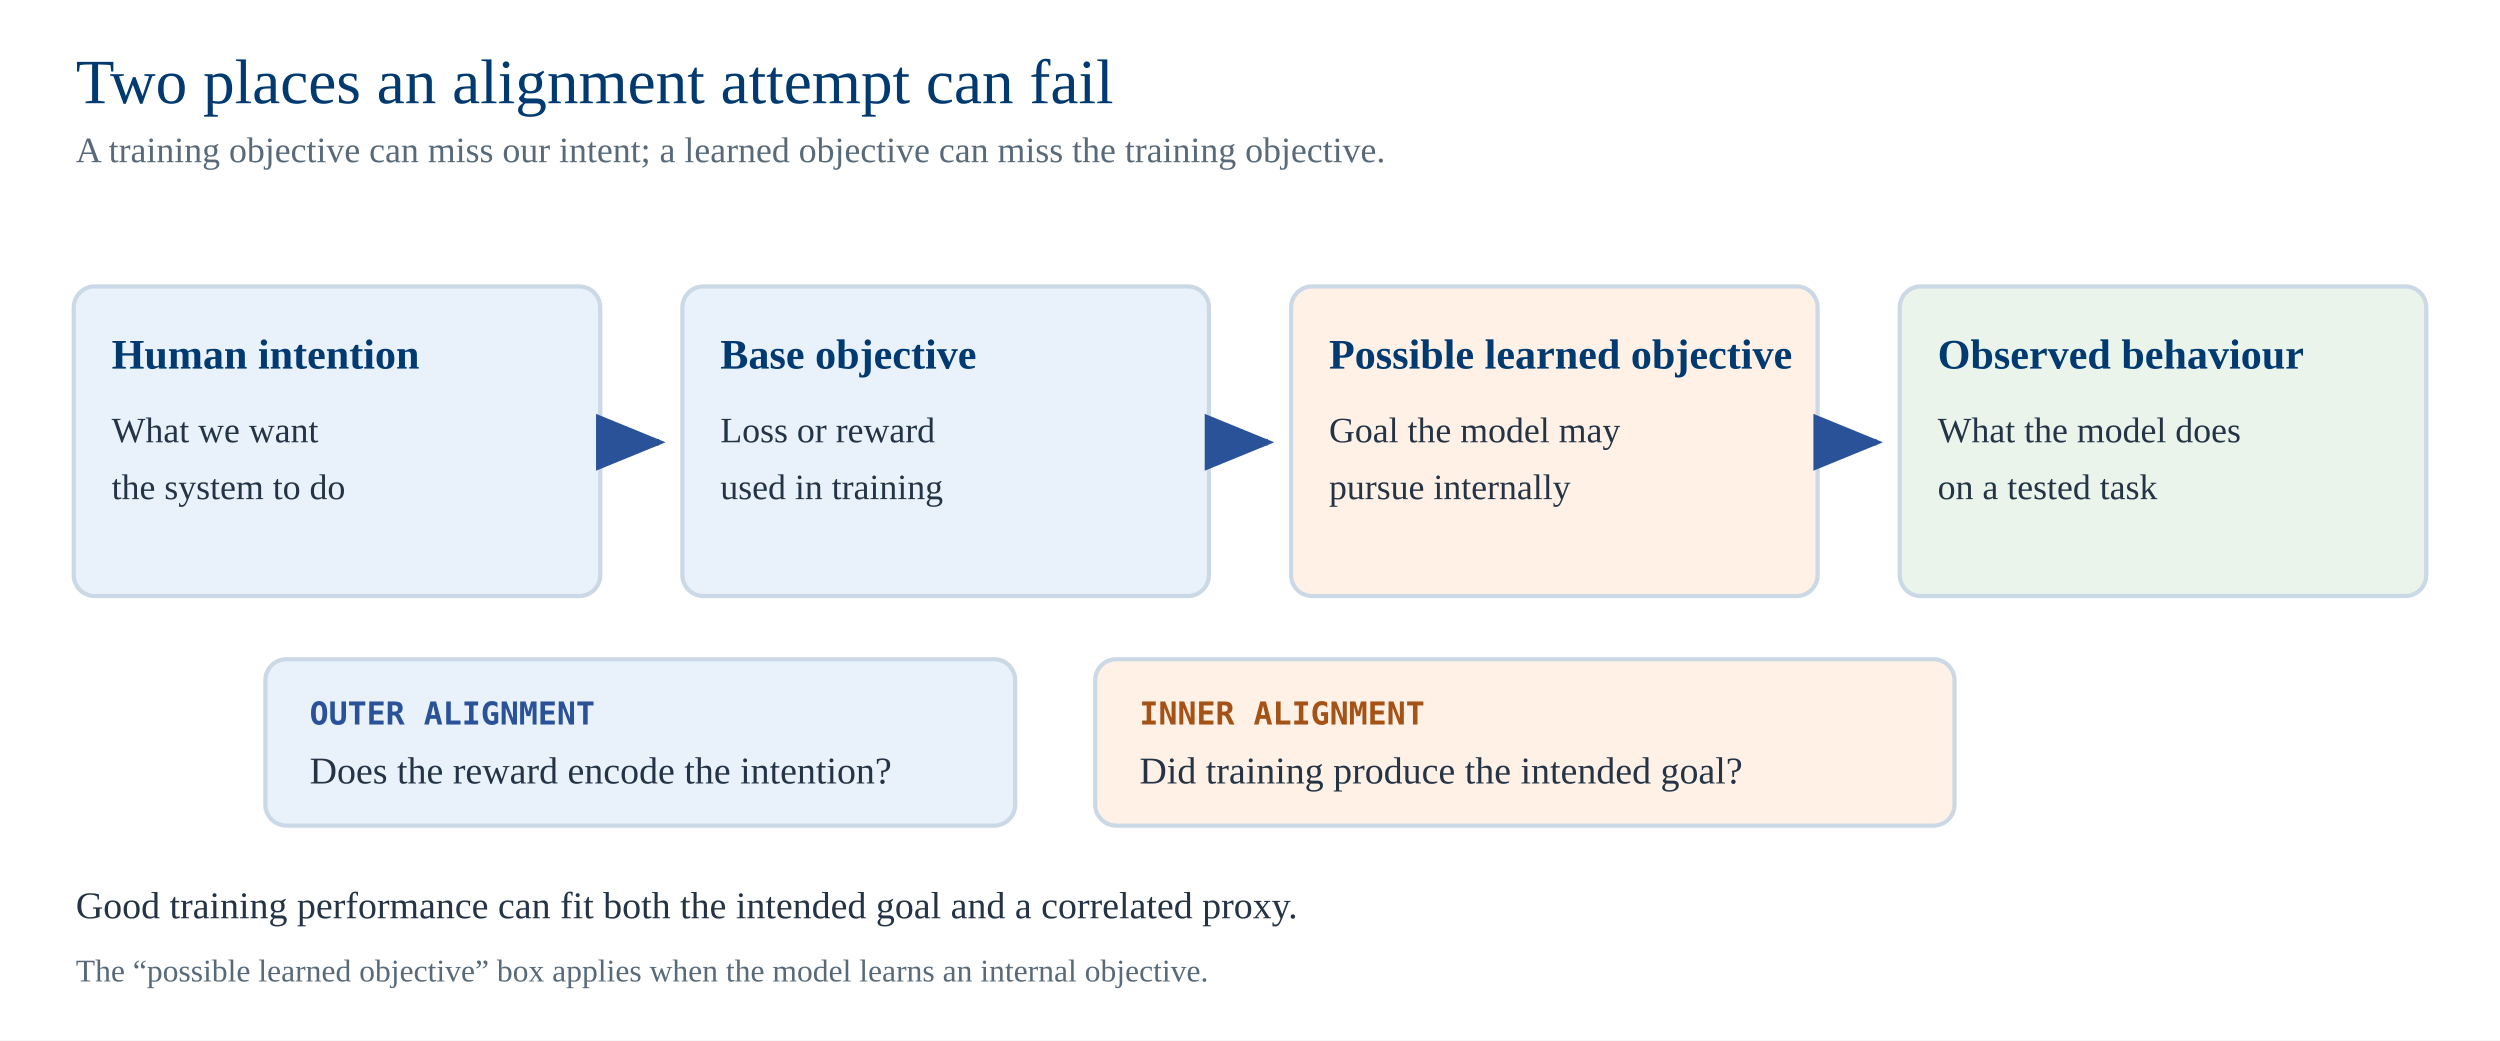
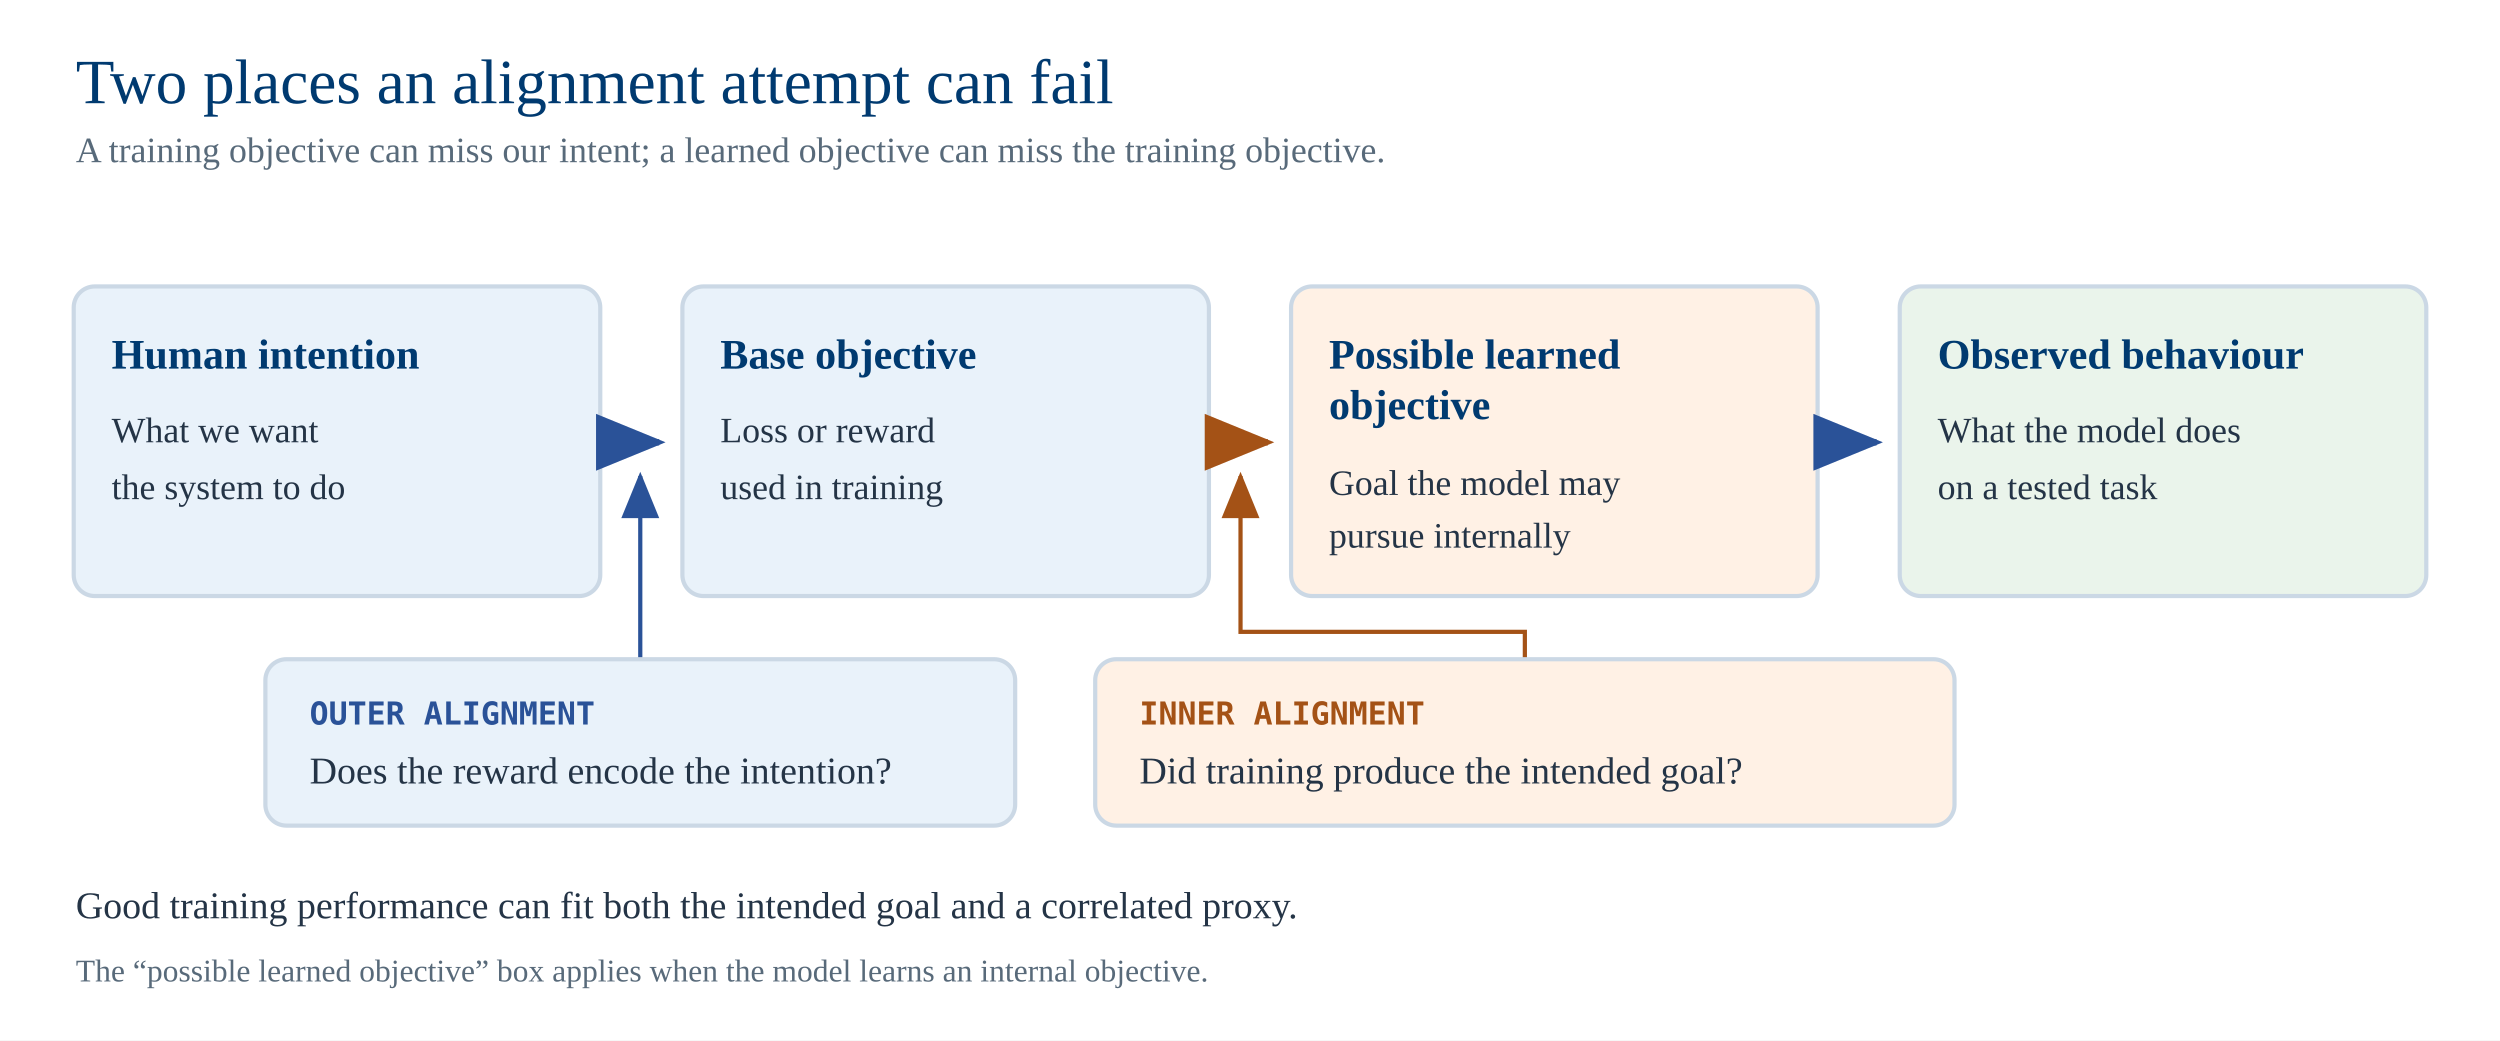
<svg xmlns="http://www.w3.org/2000/svg" width="1187" height="494" viewBox="0 0 1187 494" role="img" aria-labelledby="title desc">
  <defs>
    <marker id="arrow-blue" markerWidth="12" markerHeight="9" refX="10" refY="4.5" orient="auto">
      <path d="M0 0 L11 4.5 L0 9 Z" fill="#2a5298" />
    </marker>
    <marker id="arrow-orange" markerWidth="12" markerHeight="9" refX="10" refY="4.5" orient="auto">
      <path d="M0 0 L11 4.5 L0 9 Z" fill="#a45216" />
    </marker>
  </defs>
  <rect width="1187" height="494" fill="white" />
  <text x="36" y="49" fill="#003A70" font-family="Source Serif 4, Georgia, serif" font-size="30" font-weight="400" text-anchor="start">Two places an alignment attempt can fail</text>
  <text x="36" y="77" fill="#586a7a" font-family="Source Serif 4, Georgia, serif" font-size="17" font-weight="400" text-anchor="start">A training objective can miss our intent; a learned objective can miss the training objective.</text>
  <rect x="35" y="136" width="250" height="147" rx="10" fill="#e9f2fa" stroke="#cbd8e5" stroke-width="2" />
  <text x="53" y="175" fill="#003A70" font-family="Source Serif 4, Georgia, serif" font-size="20" font-weight="700" text-anchor="start">Human intention</text>
  <text x="53" y="210" fill="#243446" font-family="Source Serif 4, Georgia, serif" font-size="17" font-weight="400" text-anchor="start">What we want</text>
  <text x="53" y="237" fill="#243446" font-family="Source Serif 4, Georgia, serif" font-size="17" font-weight="400" text-anchor="start">the system to do</text>
  <rect x="324" y="136" width="250" height="147" rx="10" fill="#e9f2fa" stroke="#cbd8e5" stroke-width="2" />
  <text x="342" y="175" fill="#003A70" font-family="Source Serif 4, Georgia, serif" font-size="20" font-weight="700" text-anchor="start">Base objective</text>
  <text x="342" y="210" fill="#243446" font-family="Source Serif 4, Georgia, serif" font-size="17" font-weight="400" text-anchor="start">Loss or reward</text>
  <text x="342" y="237" fill="#243446" font-family="Source Serif 4, Georgia, serif" font-size="17" font-weight="400" text-anchor="start">used in training</text>
  <rect x="613" y="136" width="250" height="147" rx="10" fill="#fff1e5" stroke="#cbd8e5" stroke-width="2" />
-   <text x="631" y="175" fill="#003A70" font-family="Source Serif 4, Georgia, serif" font-size="20" font-weight="700" text-anchor="start">Possible learned objective</text>
-   <text x="631" y="210" fill="#243446" font-family="Source Serif 4, Georgia, serif" font-size="17" font-weight="400" text-anchor="start">Goal the model may</text>
-   <text x="631" y="237" fill="#243446" font-family="Source Serif 4, Georgia, serif" font-size="17" font-weight="400" text-anchor="start">pursue internally</text>
+   <text x="631" y="175" fill="#003A70" font-family="Source Serif 4, Georgia, serif" font-size="20" font-weight="700" text-anchor="start">Possible learned</text>
+   <text x="631" y="199" fill="#003A70" font-family="Source Serif 4, Georgia, serif" font-size="20" font-weight="700">objective</text>
+   <text x="631" y="235" fill="#243446" font-family="Source Serif 4, Georgia, serif" font-size="17" font-weight="400" text-anchor="start">Goal the model may</text>
+   <text x="631" y="260" fill="#243446" font-family="Source Serif 4, Georgia, serif" font-size="17" font-weight="400" text-anchor="start">pursue internally</text>
  <rect x="902" y="136" width="250" height="147" rx="10" fill="#eaf4eb" stroke="#cbd8e5" stroke-width="2" />
  <text x="920" y="175" fill="#003A70" font-family="Source Serif 4, Georgia, serif" font-size="20" font-weight="700" text-anchor="start">Observed behaviour</text>
  <text x="920" y="210" fill="#243446" font-family="Source Serif 4, Georgia, serif" font-size="17" font-weight="400" text-anchor="start">What the model does</text>
  <text x="920" y="237" fill="#243446" font-family="Source Serif 4, Georgia, serif" font-size="17" font-weight="400" text-anchor="start">on a tested task</text>
  <line x1="286" y1="210" x2="313" y2="210" stroke="#2a5298" stroke-width="3" marker-end="url(#arrow-blue)" />
-   <line x1="575" y1="210" x2="602" y2="210" stroke="#2a5298" stroke-width="3" marker-end="url(#arrow-blue)" />
+   <line x1="575" y1="210" x2="602" y2="210" stroke="#a45216" stroke-width="3" marker-end="url(#arrow-orange)" />
  <line x1="864" y1="210" x2="891" y2="210" stroke="#2a5298" stroke-width="3" marker-end="url(#arrow-blue)" />
+   <path d="M304 313 V226" fill="none" stroke="#2a5298" stroke-width="2" marker-end="url(#arrow-blue)" />
+   <path d="M724 313 V300 H589 V226" fill="none" stroke="#a45216" stroke-width="2" marker-end="url(#arrow-orange)" />
  <rect x="126" y="313" width="356" height="79" rx="10" fill="#e9f2fa" stroke="#cbd8e5" stroke-width="2" />
  <text x="147" y="344" fill="#2a5298" font-family="IBM Plex Mono, ui-monospace, monospace" font-size="15" font-weight="700" text-anchor="start">OUTER ALIGNMENT</text>
  <text x="147" y="372" fill="#243446" font-family="Source Serif 4, Georgia, serif" font-size="18" font-weight="400" text-anchor="start">Does the reward encode the intention?</text>
  <rect x="520" y="313" width="408" height="79" rx="10" fill="#fff1e5" stroke="#cbd8e5" stroke-width="2" />
  <text x="541" y="344" fill="#a45216" font-family="IBM Plex Mono, ui-monospace, monospace" font-size="15" font-weight="700" text-anchor="start">INNER ALIGNMENT</text>
  <text x="541" y="372" fill="#243446" font-family="Source Serif 4, Georgia, serif" font-size="18" font-weight="400" text-anchor="start">Did training produce the intended goal?</text>
  <text x="36" y="436" fill="#243446" font-family="Source Serif 4, Georgia, serif" font-size="18" font-weight="400" text-anchor="start">Good training performance can fit both the intended goal and a correlated proxy.</text>
  <text x="36" y="466" fill="#586a7a" font-family="Source Serif 4, Georgia, serif" font-size="15" font-weight="400" text-anchor="start">The “possible learned objective” box applies when the model learns an internal objective.</text>
</svg>
